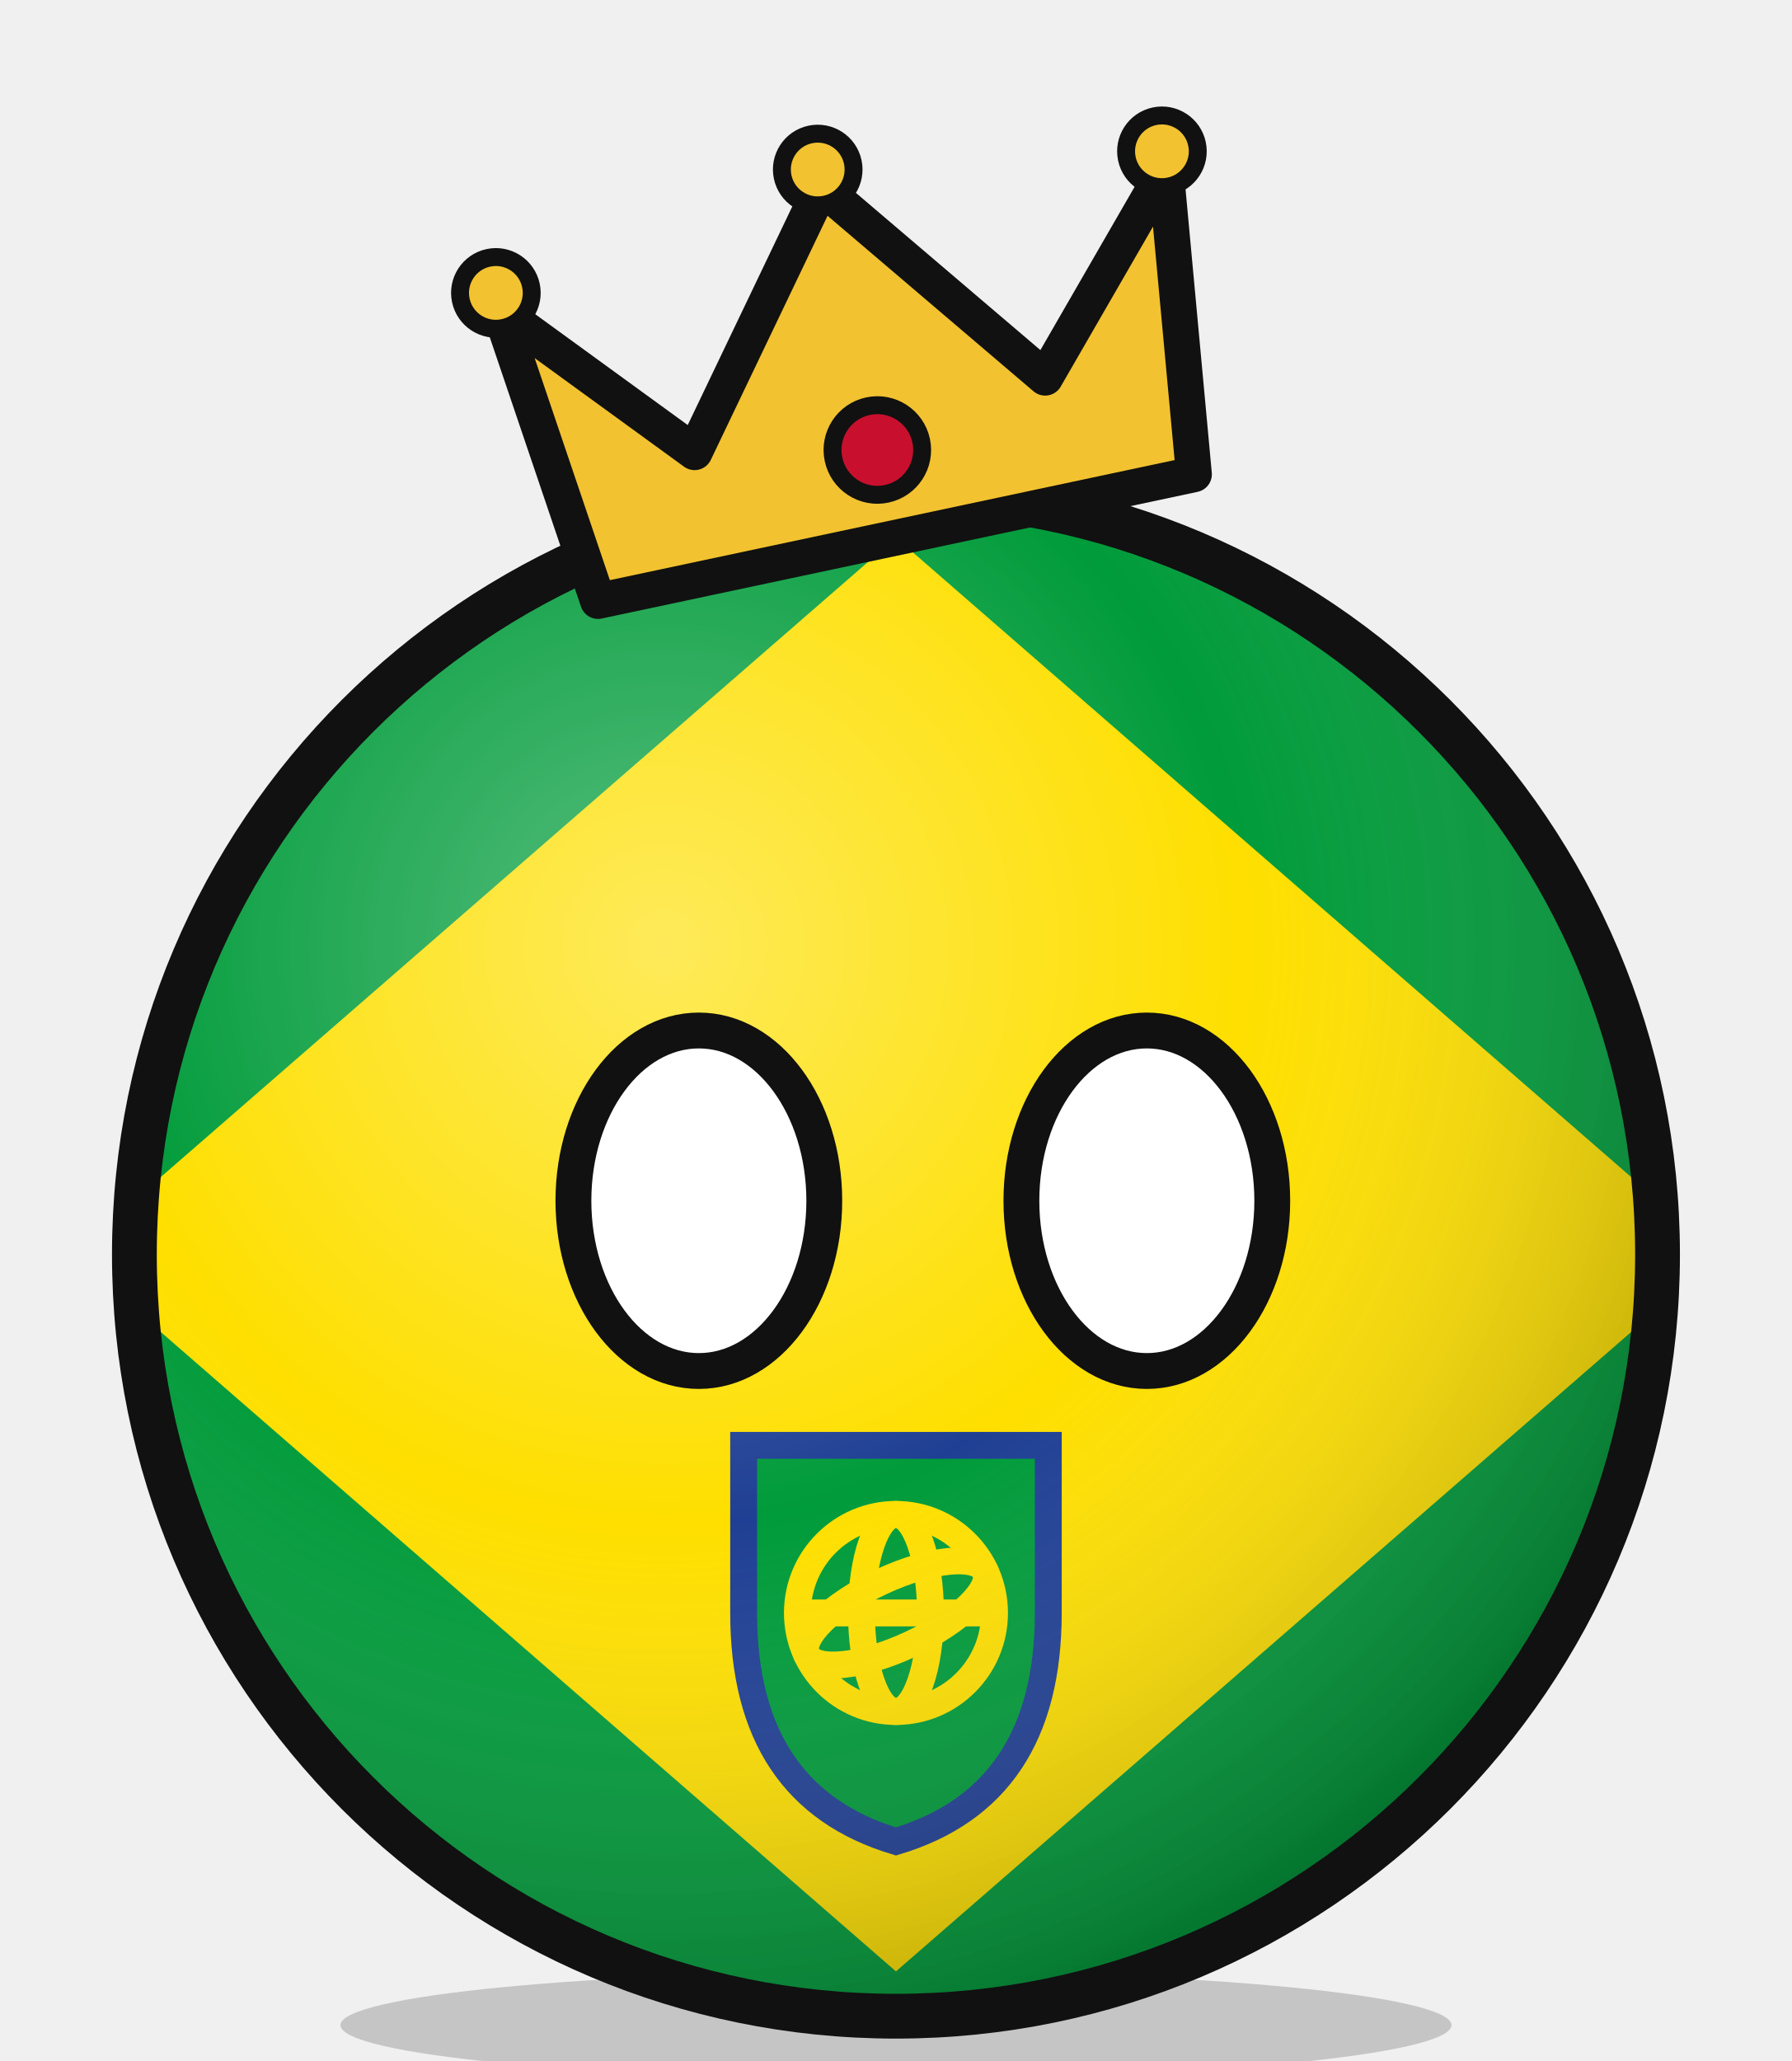
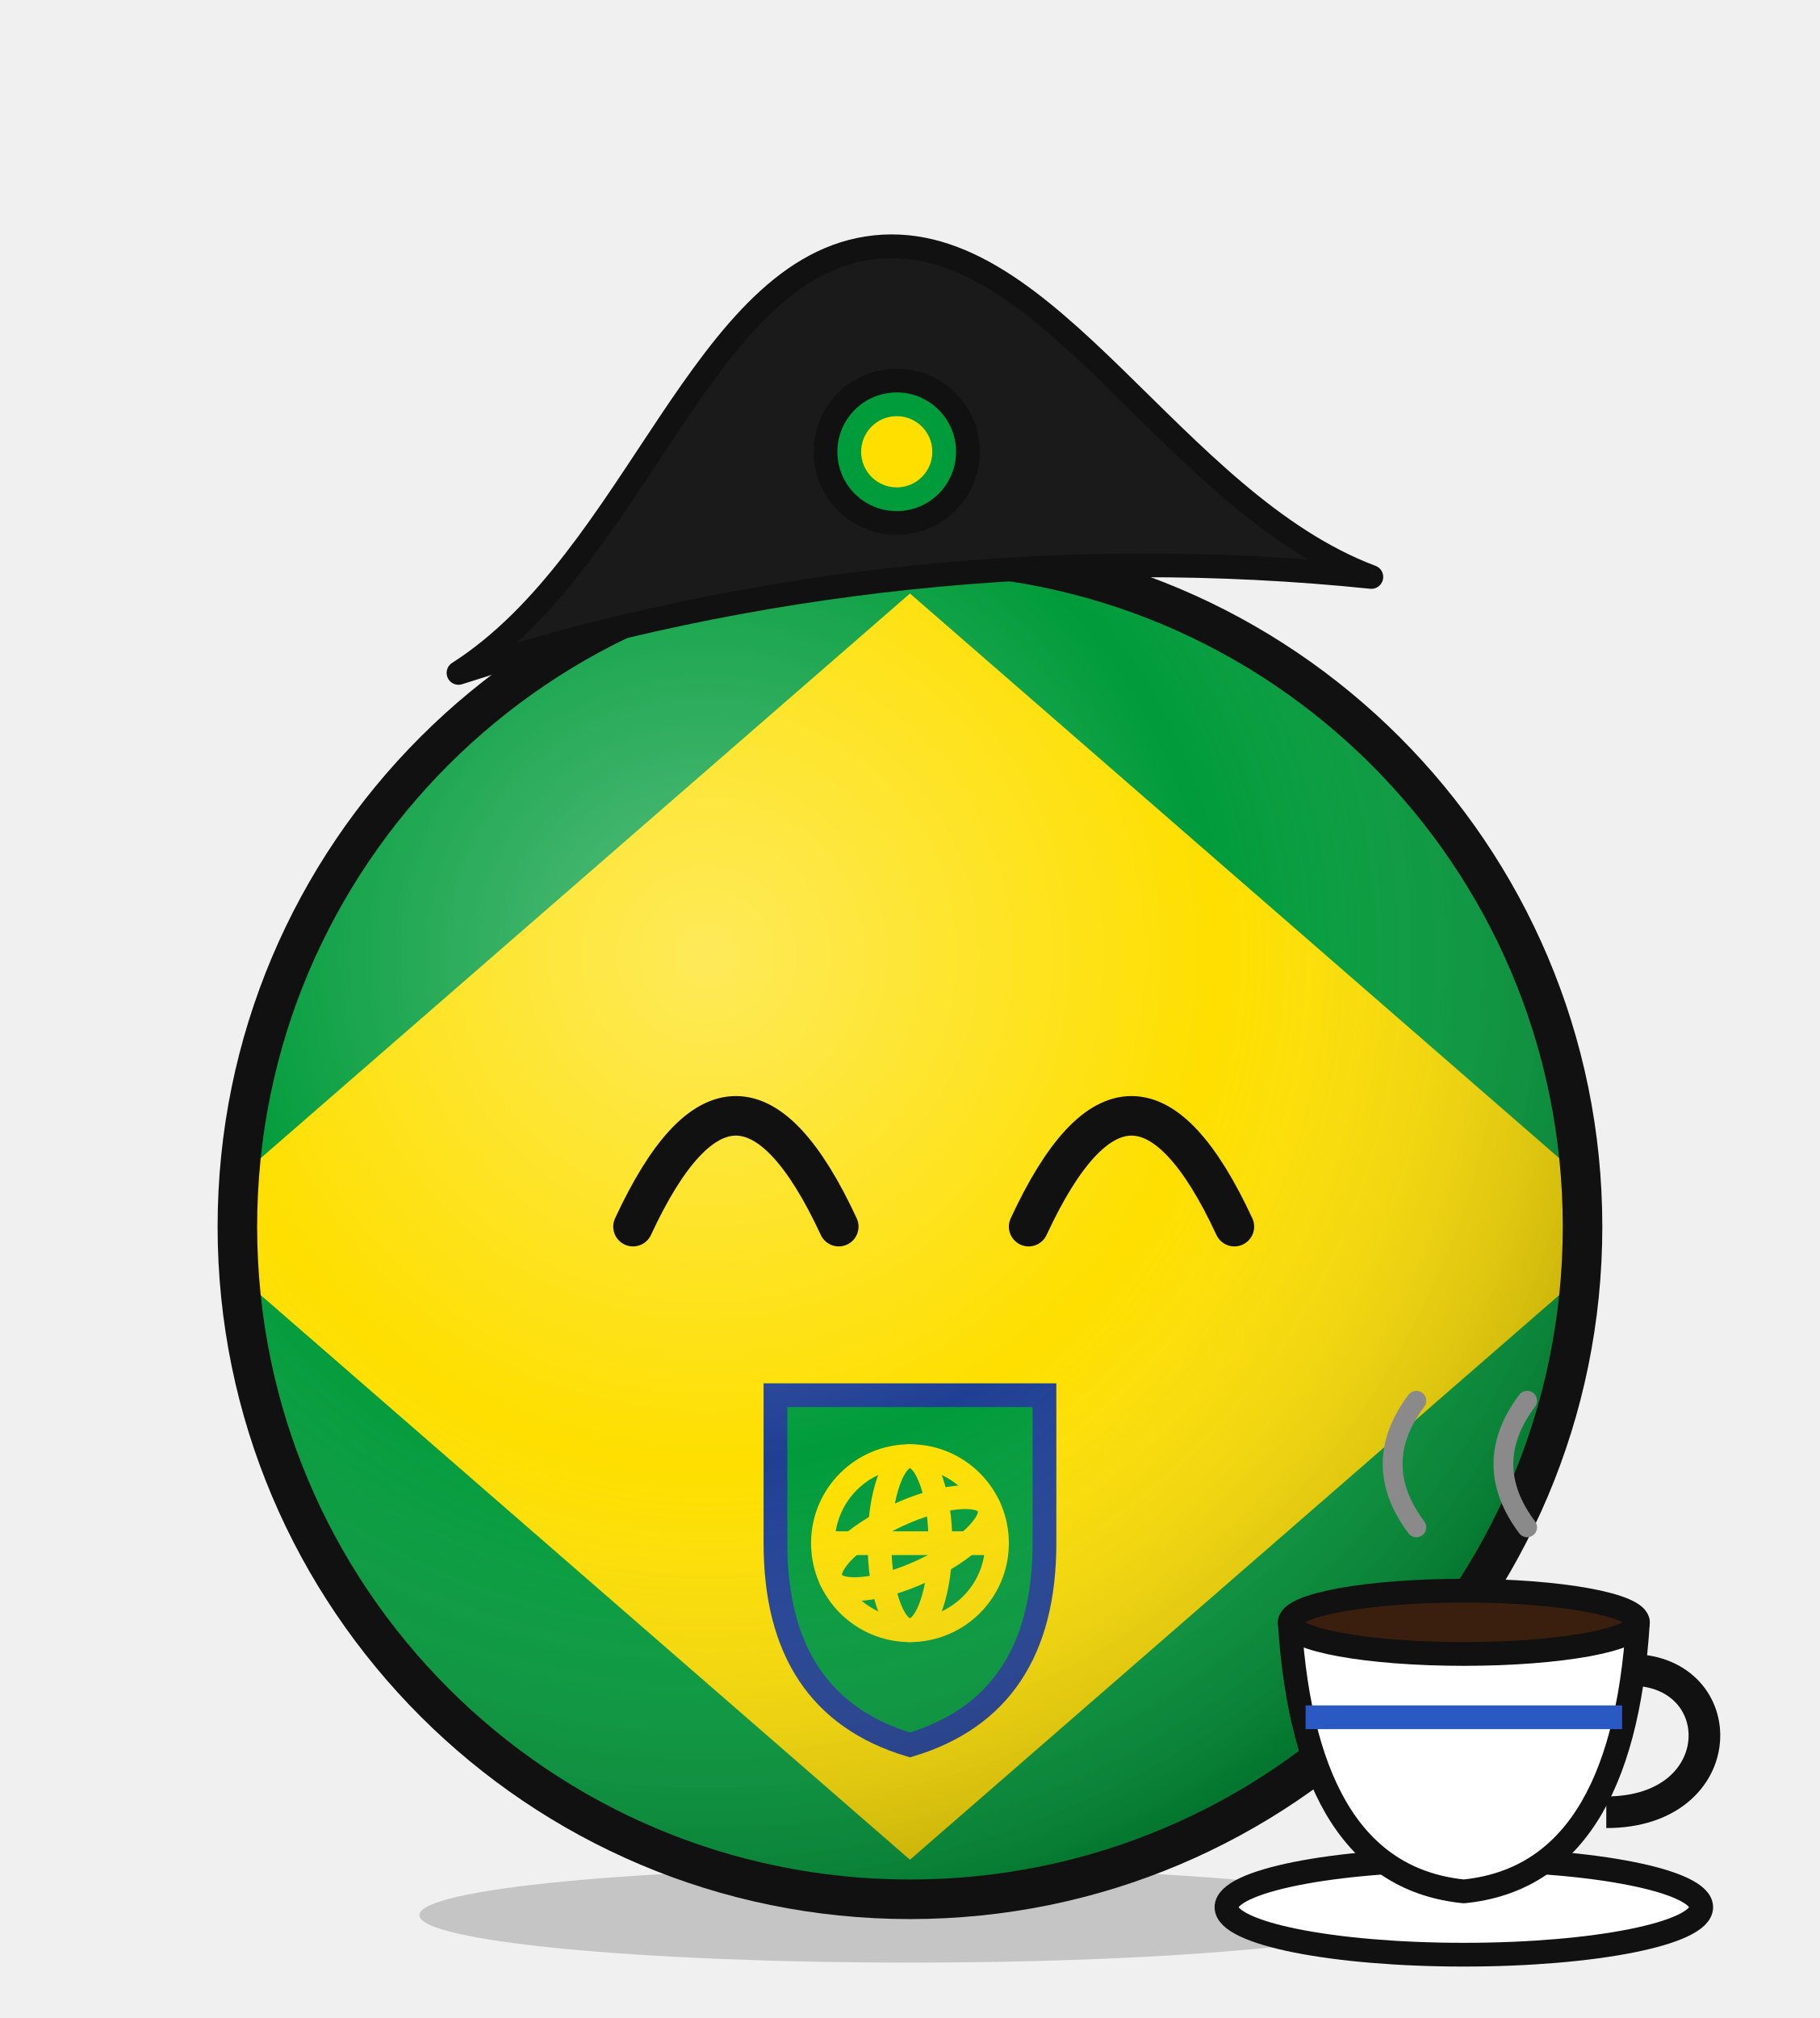
- <svg xmlns="http://www.w3.org/2000/svg" viewBox="0 -30 200 230" width="200" height="230">
+ <svg xmlns="http://www.w3.org/2000/svg" viewBox="-15 -45 230 255" width="230" height="255">
  <defs>
    <clipPath id="c">
      <circle cx="100" cy="110" r="85" />
    </clipPath>
    <radialGradient id="brilho" cx="35%" cy="30%" r="75%">
      <stop offset="0" stop-color="#fff" stop-opacity="0.35" />
      <stop offset="0.5" stop-color="#fff" stop-opacity="0" />
      <stop offset="1" stop-color="#000" stop-opacity="0.28" />
    </radialGradient>
  </defs>
-   <ellipse cx="100" cy="196" rx="62" ry="6" fill="#000" opacity="0.18" />
+   <ellipse cx="100" cy="197" rx="62" ry="6" fill="#000" opacity="0.18" />
  <g clip-path="url(#c)">
    <rect x="0" y="20" width="200" height="180" fill="#009B3A" />
    <polygon points="100,30 192,110 100,190 8,110" fill="#FEDF00" />
    <path d="M83,131.3 H117 V150 Q117,170.4 100,175.5 Q83,170.4 83,150 Z" fill="#009B3A" stroke="#1F3F94" stroke-width="3" />
    <g fill="none" stroke="#FEDF00" stroke-width="3">
      <circle cx="100" cy="150" r="11" />
      <ellipse cx="100" cy="150" rx="11" ry="3.85" transform="rotate(-25 100 150)" />
      <ellipse cx="100" cy="150" rx="3.85" ry="11" />
      <line x1="89" y1="150" x2="111" y2="150" />
    </g>
    <circle cx="100" cy="110" r="85" fill="url(#brilho)" />
  </g>
  <circle cx="100" cy="110" r="85" fill="none" stroke="#111" stroke-width="5" />
-   <ellipse cx="78" cy="104" rx="14" ry="19" fill="#fff" stroke="#111" stroke-width="4" />
-   <ellipse cx="128" cy="104" rx="14" ry="19" fill="#fff" stroke="#111" stroke-width="4" />
-   <g transform="translate(100 30) rotate(-12)">
-     <path d="M-34,0 L-38,-34 L-20,-14 L0,-40 L20,-14 L38,-34 L34,0 Z" fill="#F2C230" stroke="#111" stroke-width="4" stroke-linejoin="round" />
-     <circle cx="0" cy="-10" r="5" fill="#C8102E" stroke="#111" stroke-width="2" />
-     <circle cx="-38" cy="-36" r="4" fill="#F2C230" stroke="#111" stroke-width="2" />
-     <circle cx="0" cy="-42" r="4" fill="#F2C230" stroke="#111" stroke-width="2" />
-     <circle cx="38" cy="-36" r="4" fill="#F2C230" stroke="#111" stroke-width="2" />
+   <path d="M65,110 Q78,82 91,110" fill="none" stroke="#111" stroke-width="5" stroke-linecap="round" />
+   <path d="M115,110 Q128,82 141,110" fill="none" stroke="#111" stroke-width="5" stroke-linecap="round" />
+   <g transform="translate(100 28) rotate(-6)">
+     <path d="M-58,6 C-34,-6 -22,-42 0,-42 C22,-42 34,-6 58,6 C20,-2 -20,-2 -58,6 Z" fill="#1a1a1a" stroke="#111" stroke-width="3" stroke-linejoin="round" />
+     <circle cx="0" cy="-16" r="9" fill="#009B3A" stroke="#111" stroke-width="3" stroke-linejoin="round" />
+     <circle cx="0" cy="-16" r="4.5" fill="#FEDF00" />
+   </g>
+   <g transform="translate(170 172)">
+     <path d="M-6,-24 q-6,-8 0,-16 M8,-24 q-6,-8 0,-16" fill="none" stroke="#8a8a8a" stroke-width="2.5" stroke-linecap="round" />
+     <ellipse cx="0" cy="24" rx="30" ry="6" fill="#fff" stroke="#111" stroke-width="3" stroke-linejoin="round" />
+     <path d="M21,-6 C34,-6 34,12 18,12" fill="none" stroke="#111" stroke-width="4" />
+     <path d="M-22,-12 H22 Q20,20 0,22 Q-20,20 -22,-12 Z" fill="#fff" stroke="#111" stroke-width="3" stroke-linejoin="round" />
+     <ellipse cx="0" cy="-12" rx="22" ry="4" fill="#3B1F0E" stroke="#111" stroke-width="3" stroke-linejoin="round" />
+     <path d="M-20,0 H20" stroke="#2B59C3" stroke-width="3" />
  </g>
</svg>
